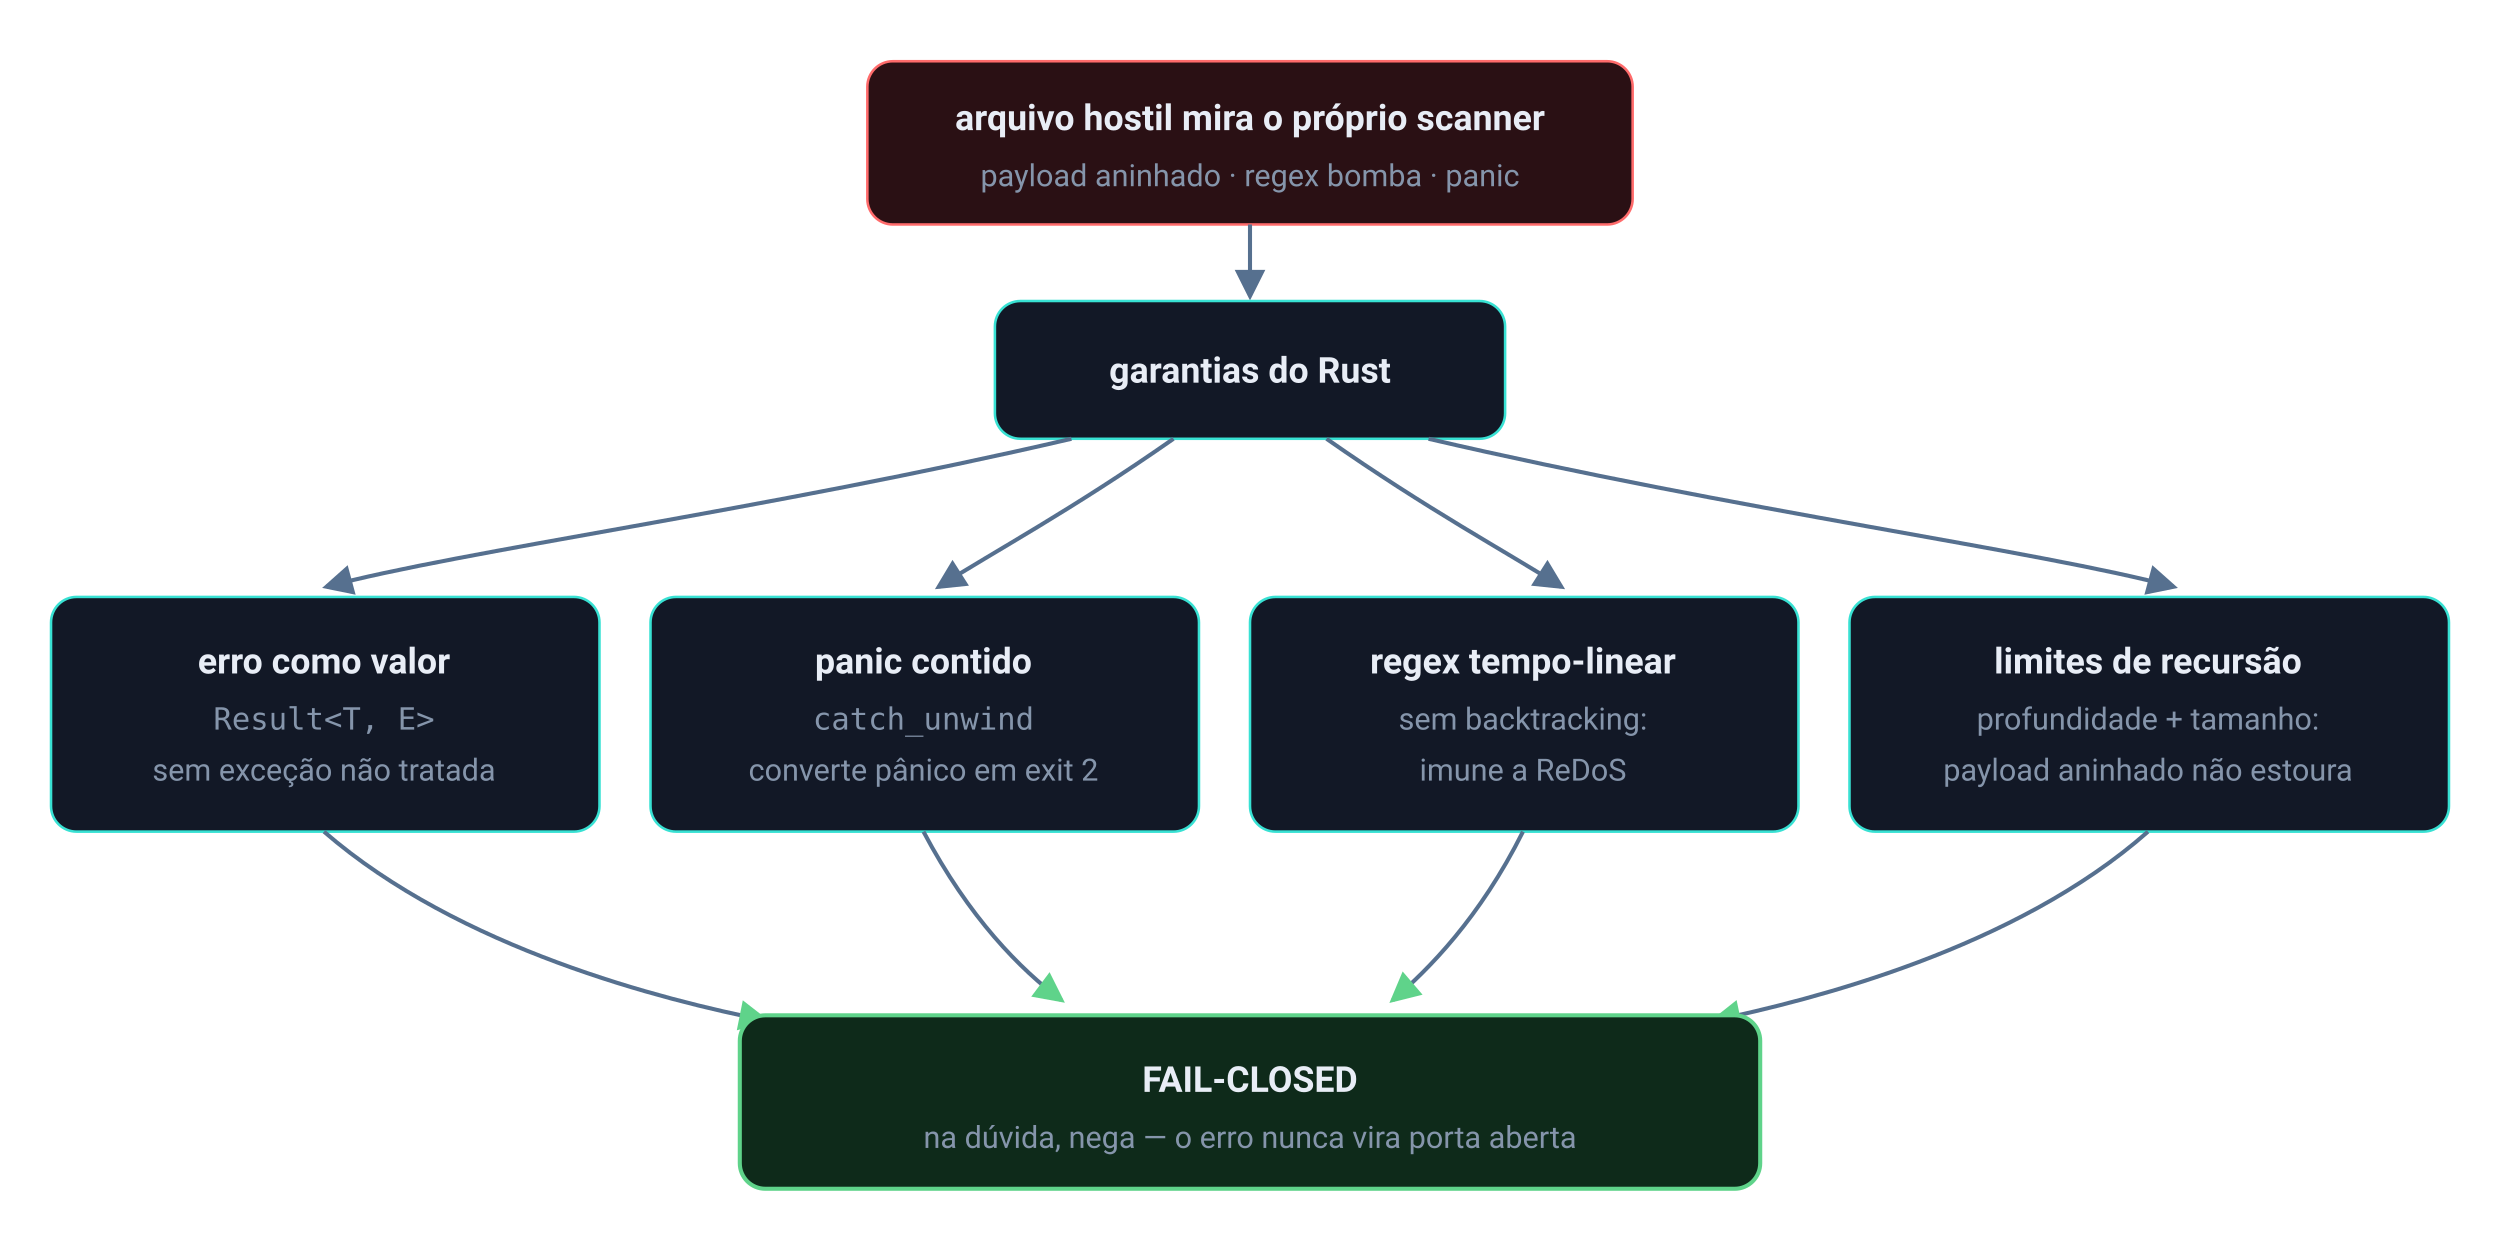
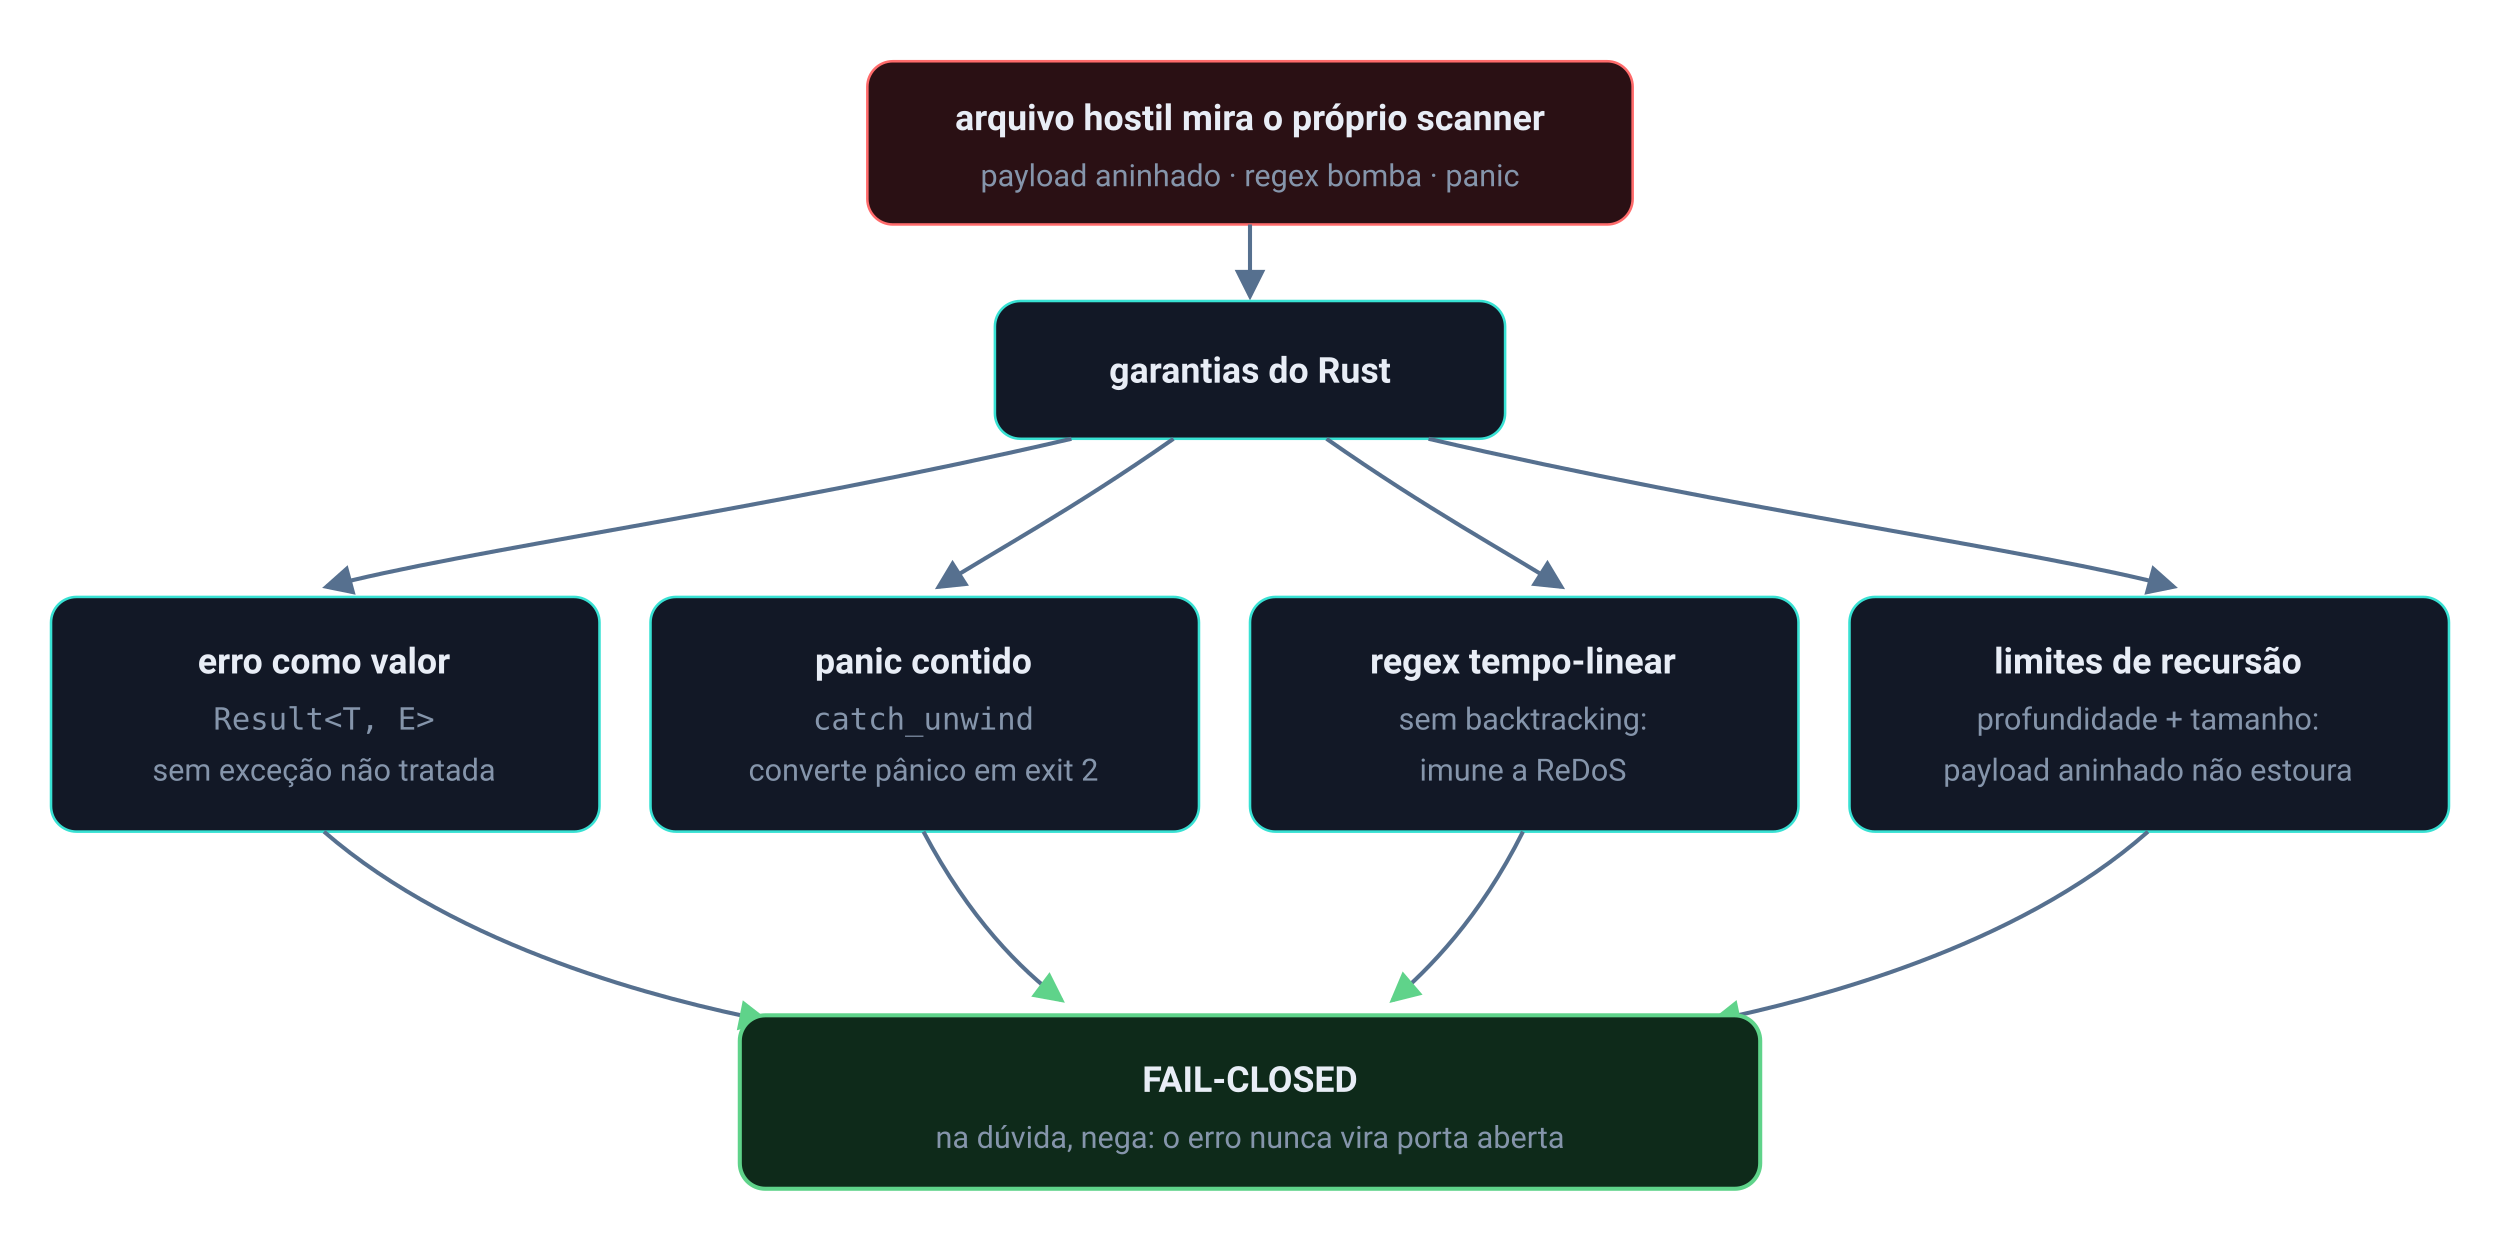
<svg xmlns="http://www.w3.org/2000/svg" viewBox="0 0 980 490" role="img" aria-label="Um arquivo hostil tenta derrubar o scanner; as garantias do Rust respondem: erro como valor, panic convertido em exit 2, regex de tempo linear sem ReDoS e limites de profundidade e tamanho. Tudo converge para o fail-closed: na dúvida, nega.">
  <defs>
    <marker id="arr4" viewBox="0 0 10 10" refX="8.5" refY="5" markerWidth="7.5" markerHeight="7.5" orient="auto-start-reverse">
      <path d="M0 0L10 5L0 10z" fill="#56708f" />
    </marker>
    <marker id="arr4Ok" viewBox="0 0 10 10" refX="8.5" refY="5" markerWidth="7.5" markerHeight="7.5" orient="auto-start-reverse">
      <path d="M0 0L10 5L0 10z" fill="#5fd38a" />
    </marker>
  </defs>
  <style>
    text{font-family:'Segoe UI',system-ui,-apple-system,Roboto,sans-serif}
    .t{fill:#e8edf6;font-size:14px;font-weight:600}
    .s{fill:#8595ab;font-size:12px}
    .m{font-family:'JetBrains Mono',ui-monospace,Consolas,monospace}
    .edge{stroke:#56708f;stroke-width:1.6;fill:none}
  </style>
  <rect x="340" y="24" width="300" height="64" rx="10" fill="#2a1014" stroke="#ff6b6b" />
  <text x="490" y="51" text-anchor="middle" class="t" fill="#ffd7d7">arquivo hostil mira o próprio scanner</text>
  <text x="490" y="73" text-anchor="middle" class="s" fill="#e8a0a0">payload aninhado · regex bomba · panic</text>
  <path class="edge" d="M490 88 V116" marker-end="url(#arr4)" />
  <rect x="390" y="118" width="200" height="54" rx="10" fill="#121826" stroke="#38e1d3" />
  <text x="490" y="150" text-anchor="middle" class="t">garantias do Rust</text>
  <path class="edge" d="M420 172 C300 200 180 216 128 230" marker-end="url(#arr4)" />
  <path class="edge" d="M460 172 C420 200 390 216 368 230" marker-end="url(#arr4)" />
  <path class="edge" d="M520 172 C560 200 590 216 612 230" marker-end="url(#arr4)" />
  <path class="edge" d="M560 172 C680 200 800 216 852 230" marker-end="url(#arr4)" />
  <rect x="20" y="234" width="215" height="92" rx="10" fill="#121826" stroke="#38e1d3" />
  <text x="127" y="264" text-anchor="middle" class="t">erro como valor</text>
  <text x="127" y="286" text-anchor="middle" class="s m" fill="#38e1d3">Result&lt;T, E&gt;</text>
  <text x="127" y="306" text-anchor="middle" class="s">sem exceção não tratada</text>
  <rect x="255" y="234" width="215" height="92" rx="10" fill="#121826" stroke="#38e1d3" />
  <text x="362" y="264" text-anchor="middle" class="t">panic contido</text>
  <text x="362" y="286" text-anchor="middle" class="s m" fill="#38e1d3">catch_unwind</text>
  <text x="362" y="306" text-anchor="middle" class="s">converte pânico em exit 2</text>
  <rect x="490" y="234" width="215" height="92" rx="10" fill="#121826" stroke="#38e1d3" />
  <text x="597" y="264" text-anchor="middle" class="t">regex tempo-linear</text>
  <text x="597" y="286" text-anchor="middle" class="s">sem backtracking:</text>
  <text x="597" y="306" text-anchor="middle" class="s">imune a ReDoS</text>
  <rect x="725" y="234" width="235" height="92" rx="10" fill="#121826" stroke="#38e1d3" />
  <text x="842" y="264" text-anchor="middle" class="t">limites de recursão</text>
  <text x="842" y="286" text-anchor="middle" class="s">profundidade + tamanho:</text>
  <text x="842" y="306" text-anchor="middle" class="s">payload aninhado não estoura</text>
  <path class="edge" d="M127 326 C180 372 260 392 300 400" stroke="#5fd38a" marker-end="url(#arr4Ok)" />
  <path class="edge" d="M362 326 C380 360 400 380 416 392" stroke="#5fd38a" marker-end="url(#arr4Ok)" />
  <path class="edge" d="M597 326 C580 360 560 380 546 392" stroke="#5fd38a" marker-end="url(#arr4Ok)" />
  <path class="edge" d="M842 326 C790 372 710 392 672 400" stroke="#5fd38a" marker-end="url(#arr4Ok)" />
  <rect x="290" y="398" width="400" height="68" rx="10" fill="#0e2a1a" stroke="#5fd38a" stroke-width="1.6" />
  <text x="490" y="428" text-anchor="middle" class="t" fill="#d7ffe6">FAIL-CLOSED</text>
-   <text x="490" y="450" text-anchor="middle" class="s" fill="#9fd8b4">na dúvida, nega — o erro nunca vira porta aberta</text>
+   <text x="490" y="450" text-anchor="middle" class="s" fill="#9fd8b4">na dúvida, nega: o erro nunca vira porta aberta</text>
</svg>
